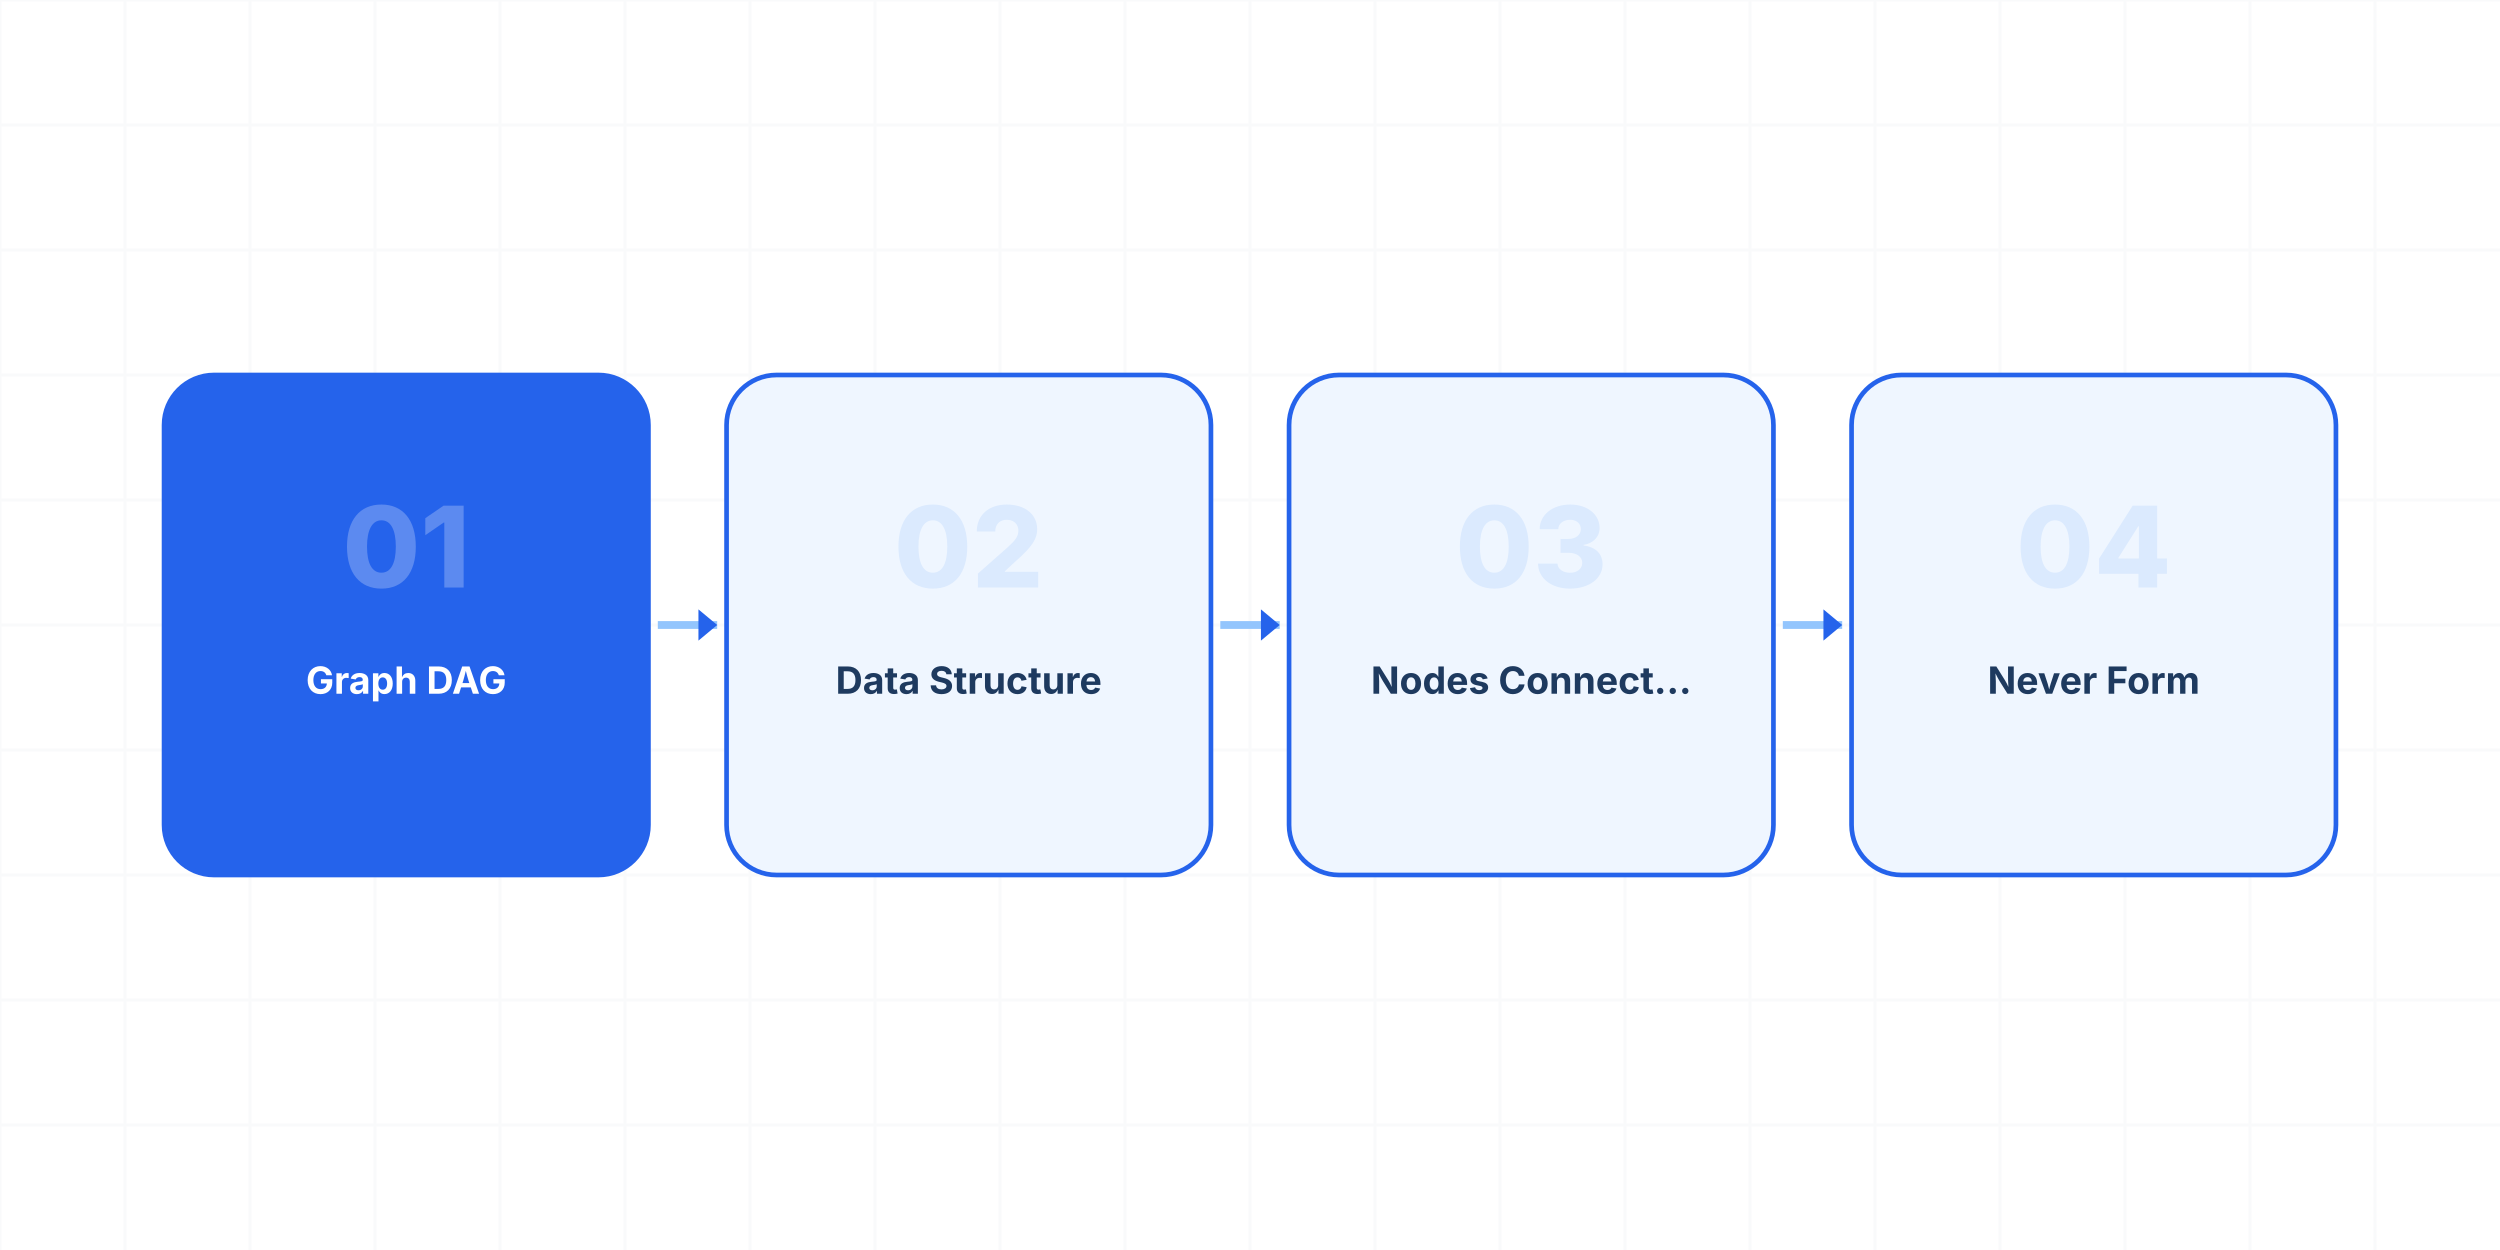
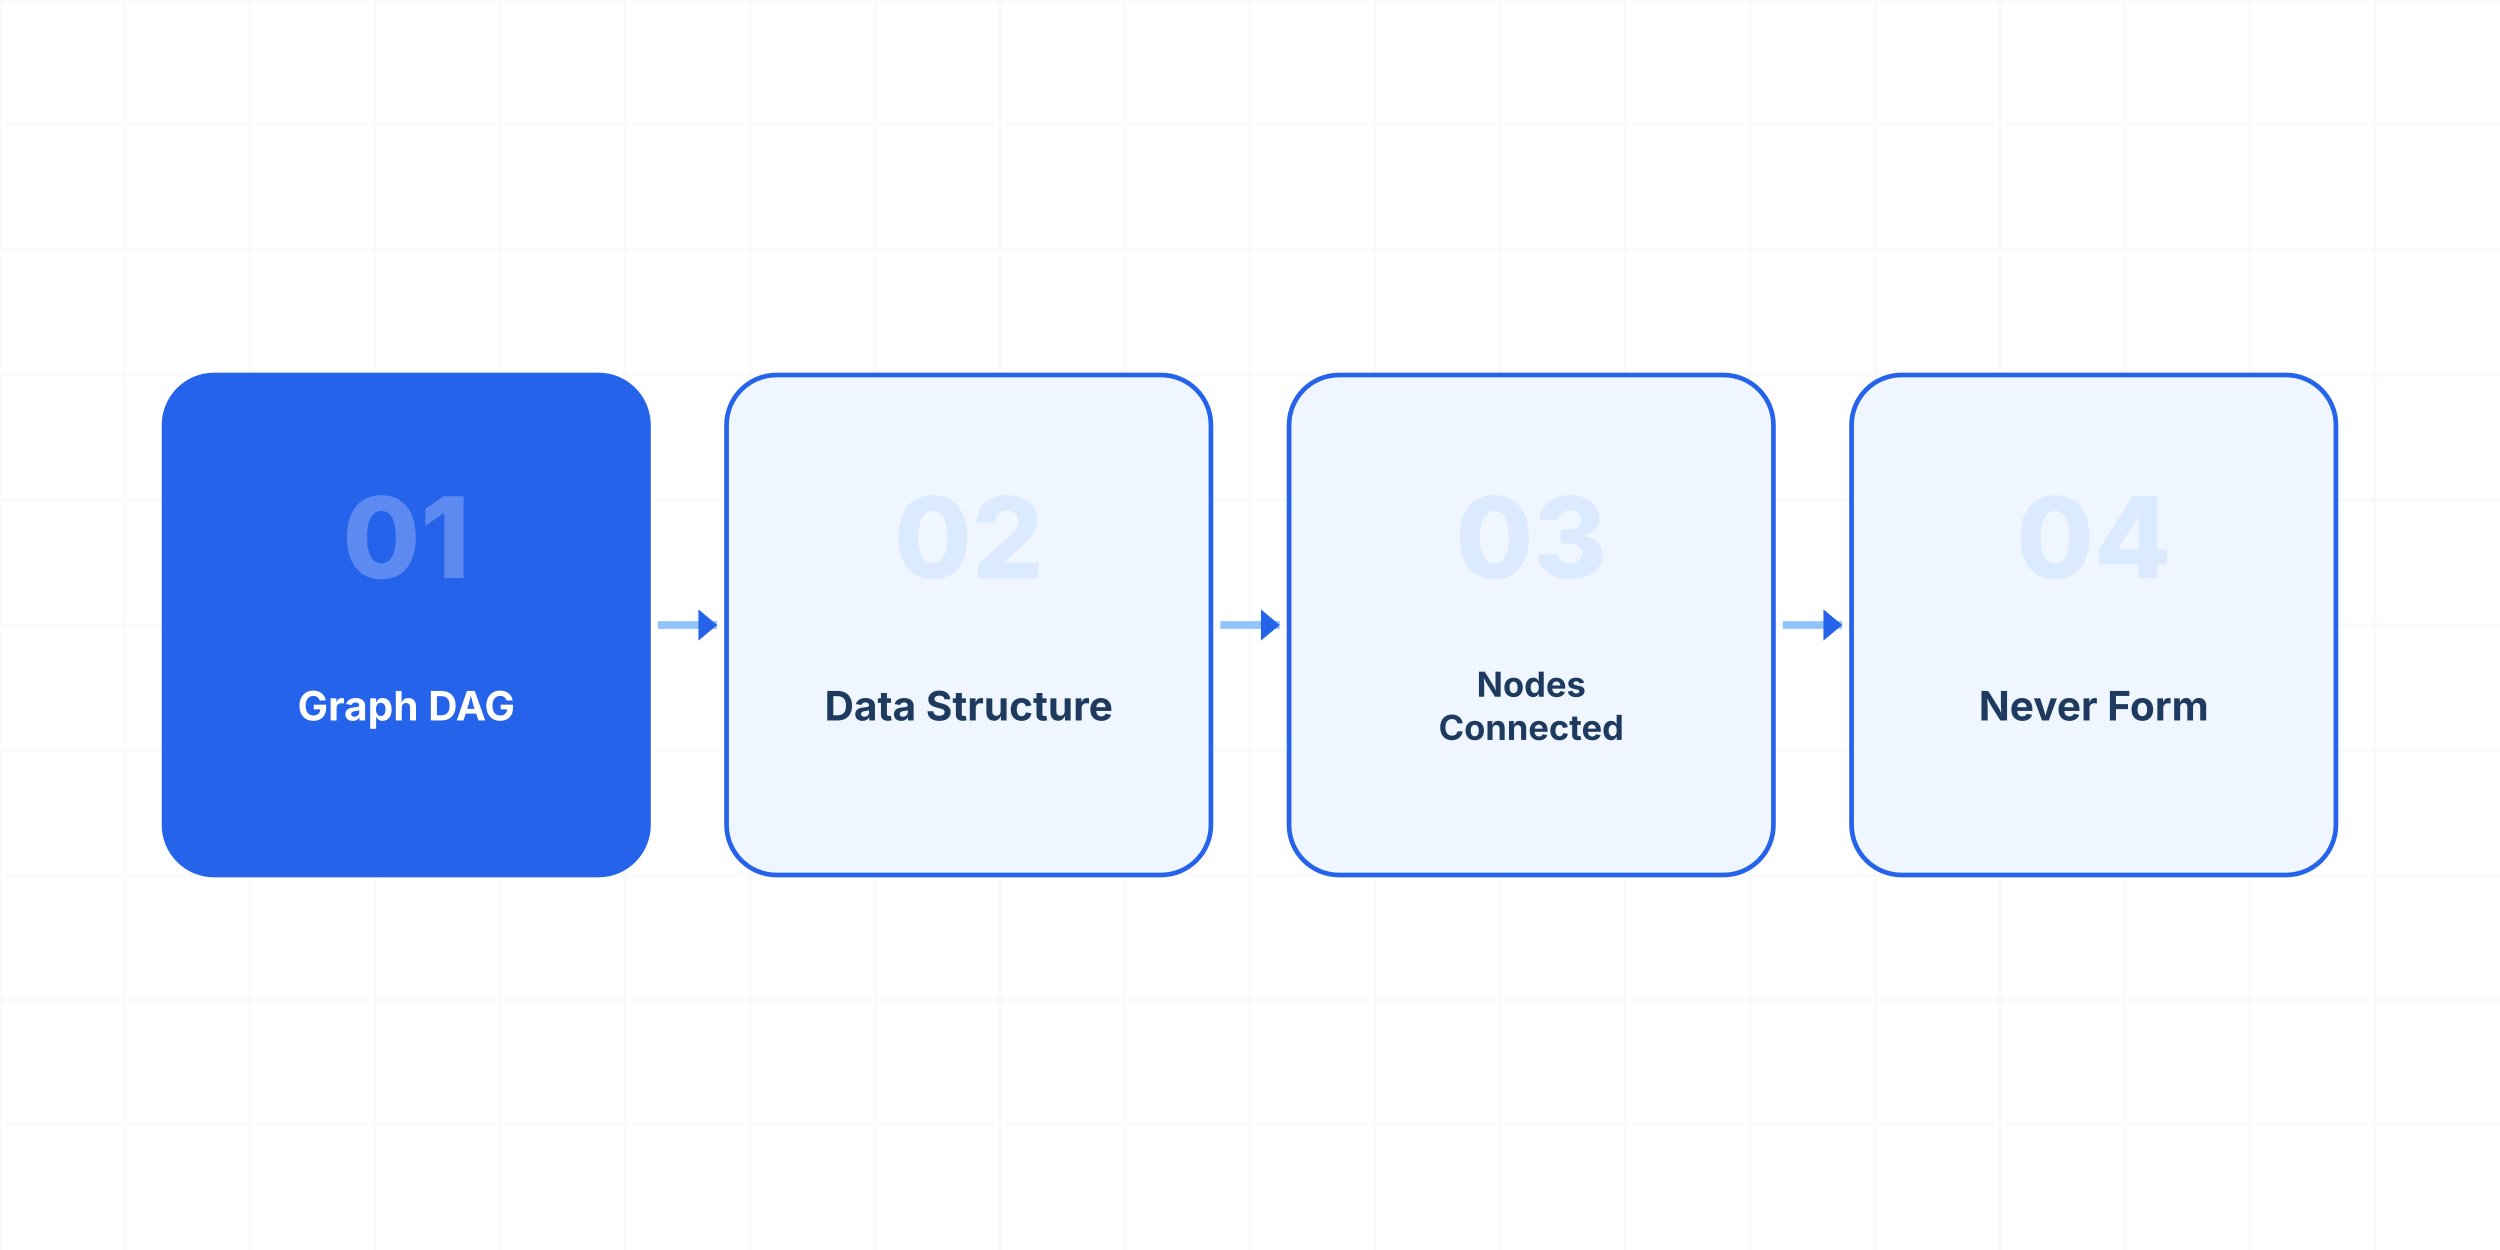
<svg xmlns="http://www.w3.org/2000/svg" viewBox="0 0 800 400" width="800" height="400">
  <rect width="800" height="400" fill="#fff" />
  <line x1="0" y1="0" x2="0" y2="400" stroke="#f9fafb" stroke-width="1" />
  <line x1="40" y1="0" x2="40" y2="400" stroke="#f9fafb" stroke-width="1" />
  <line x1="80" y1="0" x2="80" y2="400" stroke="#f9fafb" stroke-width="1" />
  <line x1="120" y1="0" x2="120" y2="400" stroke="#f9fafb" stroke-width="1" />
  <line x1="160" y1="0" x2="160" y2="400" stroke="#f9fafb" stroke-width="1" />
  <line x1="200" y1="0" x2="200" y2="400" stroke="#f9fafb" stroke-width="1" />
  <line x1="240" y1="0" x2="240" y2="400" stroke="#f9fafb" stroke-width="1" />
  <line x1="280" y1="0" x2="280" y2="400" stroke="#f9fafb" stroke-width="1" />
  <line x1="320" y1="0" x2="320" y2="400" stroke="#f9fafb" stroke-width="1" />
  <line x1="360" y1="0" x2="360" y2="400" stroke="#f9fafb" stroke-width="1" />
  <line x1="400" y1="0" x2="400" y2="400" stroke="#f9fafb" stroke-width="1" />
  <line x1="440" y1="0" x2="440" y2="400" stroke="#f9fafb" stroke-width="1" />
  <line x1="480" y1="0" x2="480" y2="400" stroke="#f9fafb" stroke-width="1" />
  <line x1="520" y1="0" x2="520" y2="400" stroke="#f9fafb" stroke-width="1" />
  <line x1="560" y1="0" x2="560" y2="400" stroke="#f9fafb" stroke-width="1" />
  <line x1="600" y1="0" x2="600" y2="400" stroke="#f9fafb" stroke-width="1" />
  <line x1="640" y1="0" x2="640" y2="400" stroke="#f9fafb" stroke-width="1" />
  <line x1="680" y1="0" x2="680" y2="400" stroke="#f9fafb" stroke-width="1" />
  <line x1="720" y1="0" x2="720" y2="400" stroke="#f9fafb" stroke-width="1" />
  <line x1="760" y1="0" x2="760" y2="400" stroke="#f9fafb" stroke-width="1" />
  <line x1="0" y1="0" x2="800" y2="0" stroke="#f9fafb" stroke-width="1" />
  <line x1="0" y1="40" x2="800" y2="40" stroke="#f9fafb" stroke-width="1" />
  <line x1="0" y1="80" x2="800" y2="80" stroke="#f9fafb" stroke-width="1" />
  <line x1="0" y1="120" x2="800" y2="120" stroke="#f9fafb" stroke-width="1" />
  <line x1="0" y1="160" x2="800" y2="160" stroke="#f9fafb" stroke-width="1" />
  <line x1="0" y1="200" x2="800" y2="200" stroke="#f9fafb" stroke-width="1" />
  <line x1="0" y1="240" x2="800" y2="240" stroke="#f9fafb" stroke-width="1" />
  <line x1="0" y1="280" x2="800" y2="280" stroke="#f9fafb" stroke-width="1" />
  <line x1="0" y1="320" x2="800" y2="320" stroke="#f9fafb" stroke-width="1" />
  <line x1="0" y1="360" x2="800" y2="360" stroke="#f9fafb" stroke-width="1" />
  <rect x="52.5" y="120" width="155" height="160" rx="16" fill="#2563eb" stroke="#2563eb" stroke-width="1.5" />
-   <text x="130" y="188" font-family="'Inter',sans-serif" font-weight="800" font-size="36" fill="rgba(255,255,255,0.25)" text-anchor="middle">01</text>
-   <text x="130" y="222" font-family="'Inter',sans-serif" font-weight="700" font-size="12" fill="#fff" text-anchor="middle">Graph DAG</text>
+   <text x="130" y="185" font-family="'Inter',sans-serif" font-weight="800" font-size="36" fill="rgba(255,255,255,0.25)" text-anchor="middle">01</text>
+   <text x="130" y="230.55" font-family="'Inter',sans-serif" font-weight="700" font-size="13" fill="#fff" text-anchor="middle">Graph DAG</text>
  <line x1="210.5" y1="200" x2="229.5" y2="200" stroke="#93c5fd" stroke-width="2.5" />
  <polygon points="223.5,195 229.5,200 223.5,205" fill="#2563eb" />
  <rect x="232.5" y="120" width="155" height="160" rx="16" fill="#eff6ff" stroke="#2563eb" stroke-width="1.5" />
-   <text x="310" y="188" font-family="'Inter',sans-serif" font-weight="800" font-size="36" fill="#dbeafe" text-anchor="middle">02</text>
-   <text x="310" y="222" font-family="'Inter',sans-serif" font-weight="700" font-size="12" fill="#1e3a5f" text-anchor="middle">Data Structure</text>
+   <text x="310" y="185" font-family="'Inter',sans-serif" font-weight="800" font-size="36" fill="#dbeafe" text-anchor="middle">02</text>
+   <text x="310" y="230.55" font-family="'Inter',sans-serif" font-weight="700" font-size="13" fill="#1e3a5f" text-anchor="middle">Data Structure</text>
  <line x1="390.5" y1="200" x2="409.5" y2="200" stroke="#93c5fd" stroke-width="2.5" />
  <polygon points="403.5,195 409.5,200 403.5,205" fill="#2563eb" />
  <rect x="412.5" y="120" width="155" height="160" rx="16" fill="#eff6ff" stroke="#2563eb" stroke-width="1.5" />
-   <text x="490" y="188" font-family="'Inter',sans-serif" font-weight="800" font-size="36" fill="#dbeafe" text-anchor="middle">03</text>
-   <text x="490" y="222" font-family="'Inter',sans-serif" font-weight="700" font-size="12" fill="#1e3a5f" text-anchor="middle">Nodes Connect…</text>
+   <text x="490" y="185" font-family="'Inter',sans-serif" font-weight="800" font-size="36" fill="#dbeafe" text-anchor="middle">03</text>
+   <text x="490" y="222.961" font-family="'Inter',sans-serif" font-weight="700" font-size="11.05" fill="#1e3a5f" text-anchor="middle">Nodes</text>
+   <text x="490" y="236.774" font-family="'Inter',sans-serif" font-weight="700" font-size="11.05" fill="#1e3a5f" text-anchor="middle">Connected</text>
  <line x1="570.5" y1="200" x2="589.5" y2="200" stroke="#93c5fd" stroke-width="2.5" />
  <polygon points="583.5,195 589.5,200 583.5,205" fill="#2563eb" />
  <rect x="592.5" y="120" width="155" height="160" rx="16" fill="#eff6ff" stroke="#2563eb" stroke-width="1.5" />
-   <text x="670" y="188" font-family="'Inter',sans-serif" font-weight="800" font-size="36" fill="#dbeafe" text-anchor="middle">04</text>
-   <text x="670" y="222" font-family="'Inter',sans-serif" font-weight="700" font-size="12" fill="#1e3a5f" text-anchor="middle">Never Form</text>
+   <text x="670" y="185" font-family="'Inter',sans-serif" font-weight="800" font-size="36" fill="#dbeafe" text-anchor="middle">04</text>
+   <text x="670" y="230.55" font-family="'Inter',sans-serif" font-weight="700" font-size="13" fill="#1e3a5f" text-anchor="middle">Never Form</text>
</svg>
